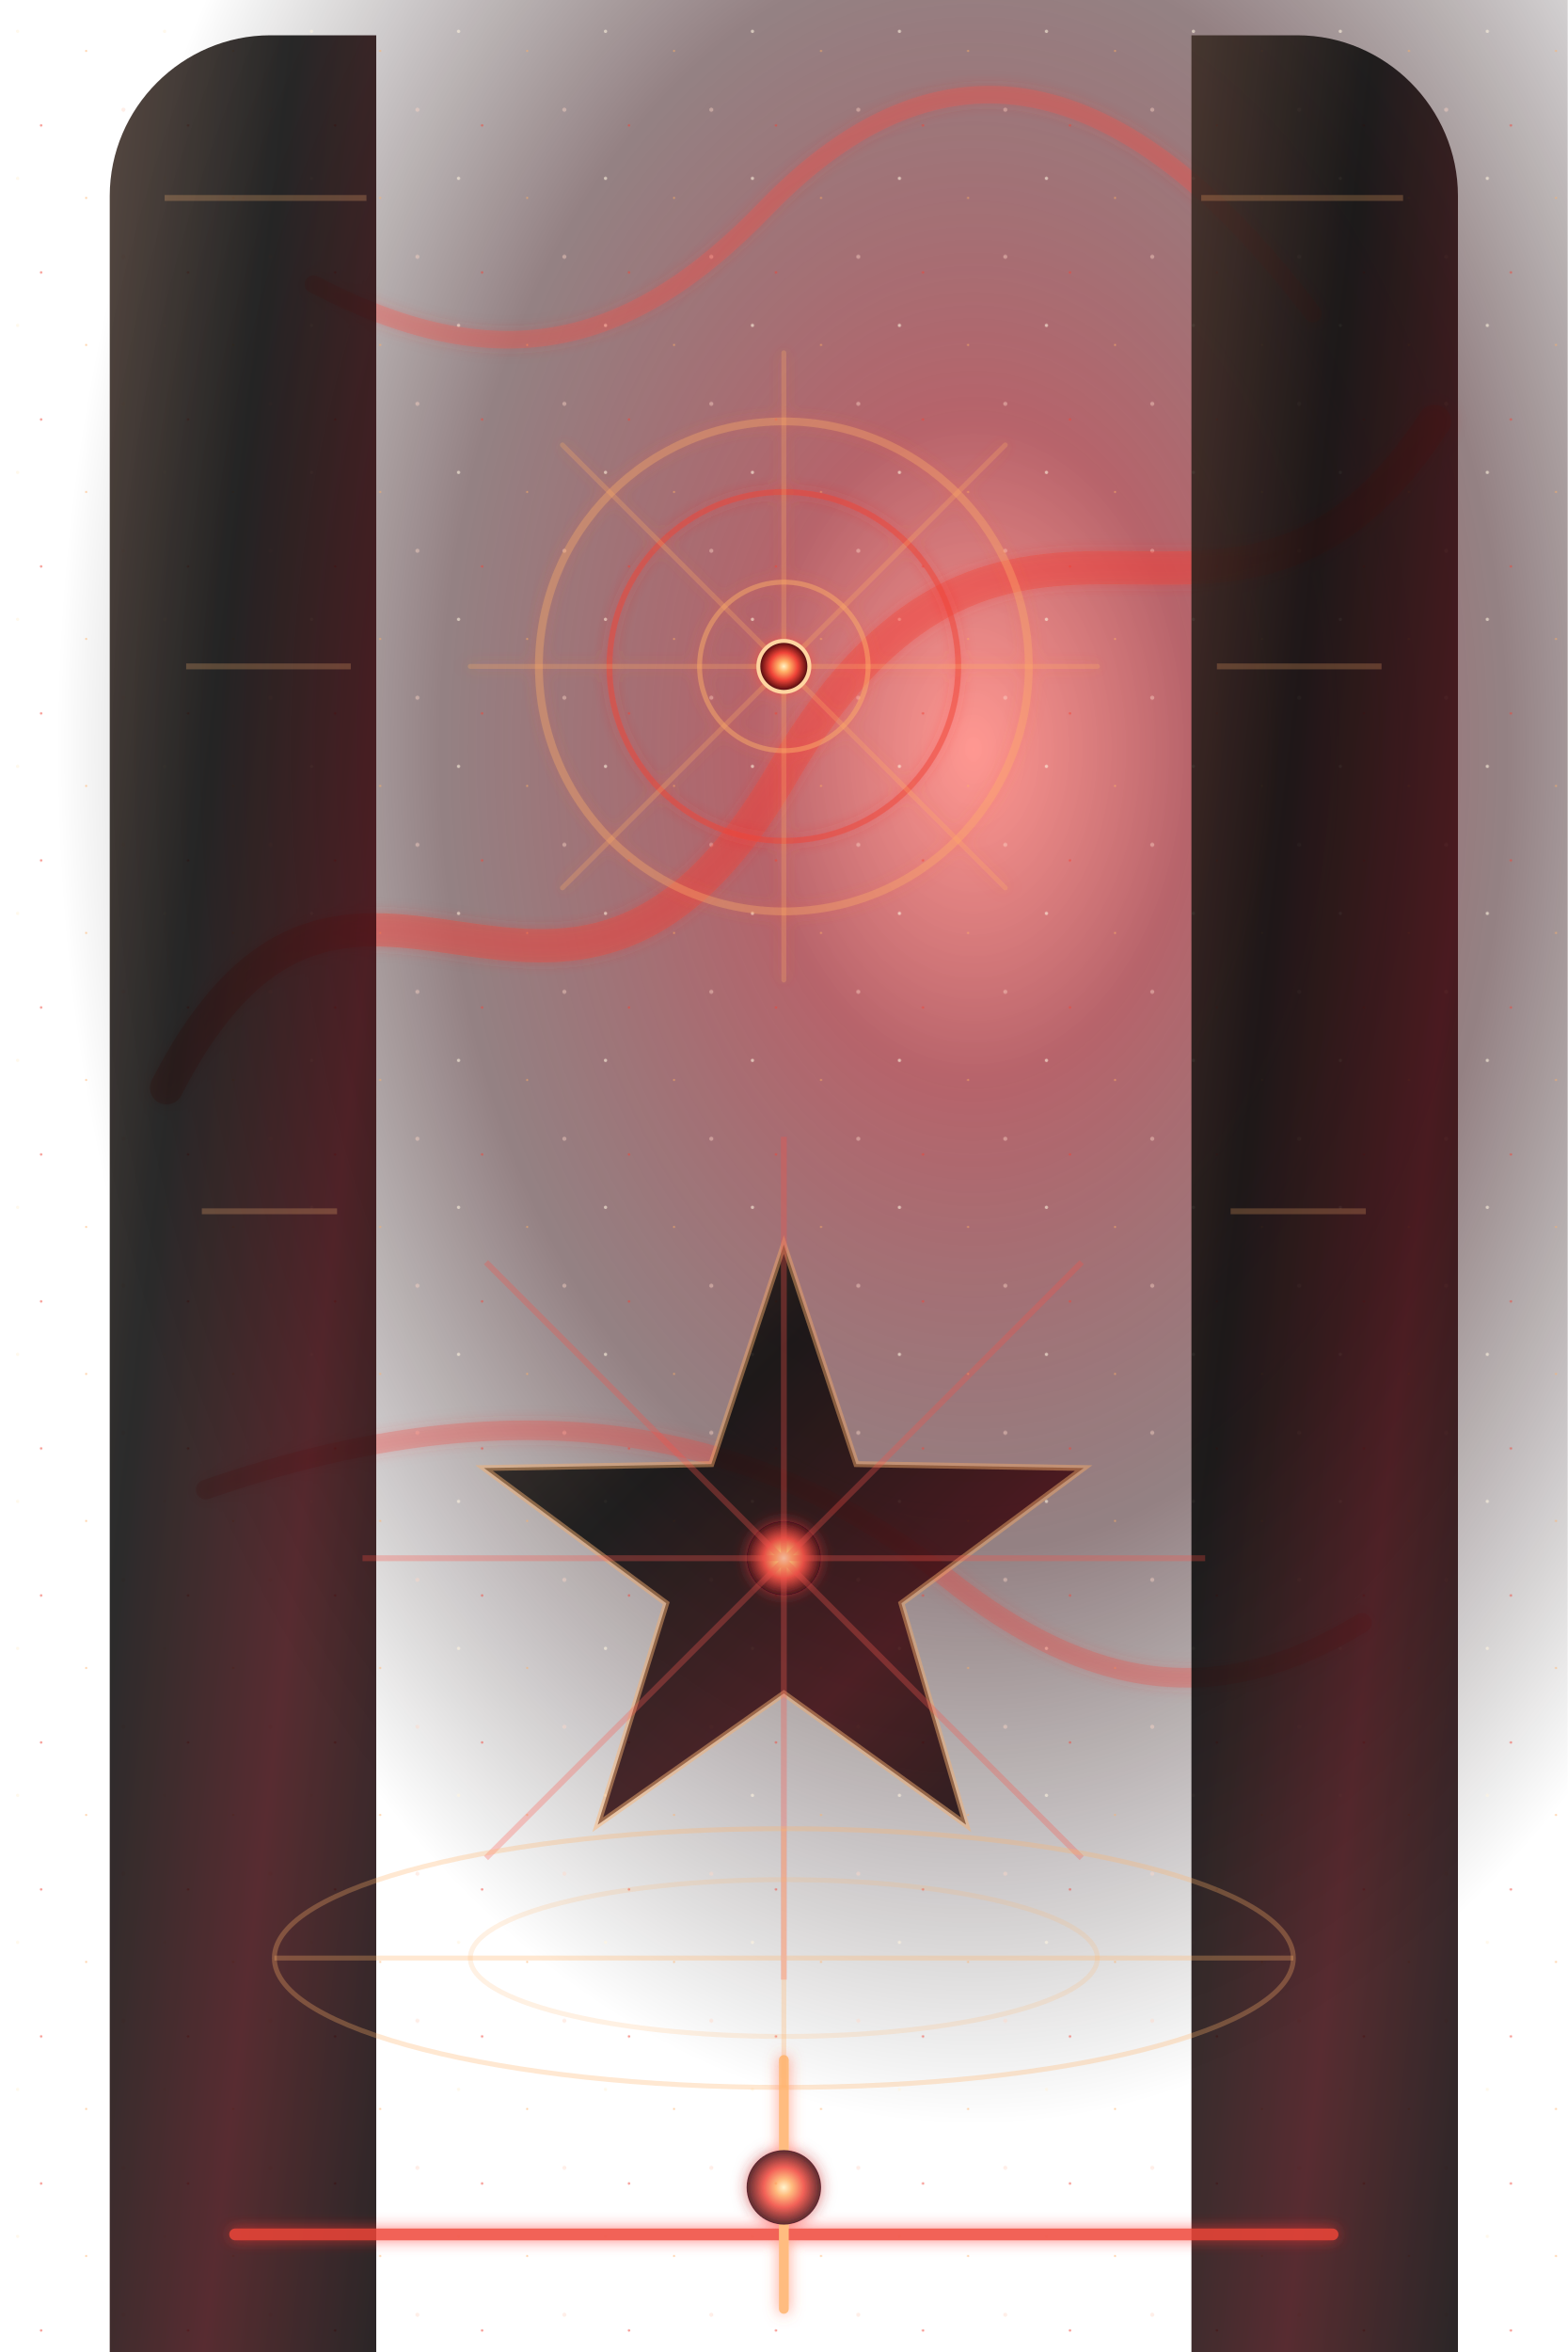
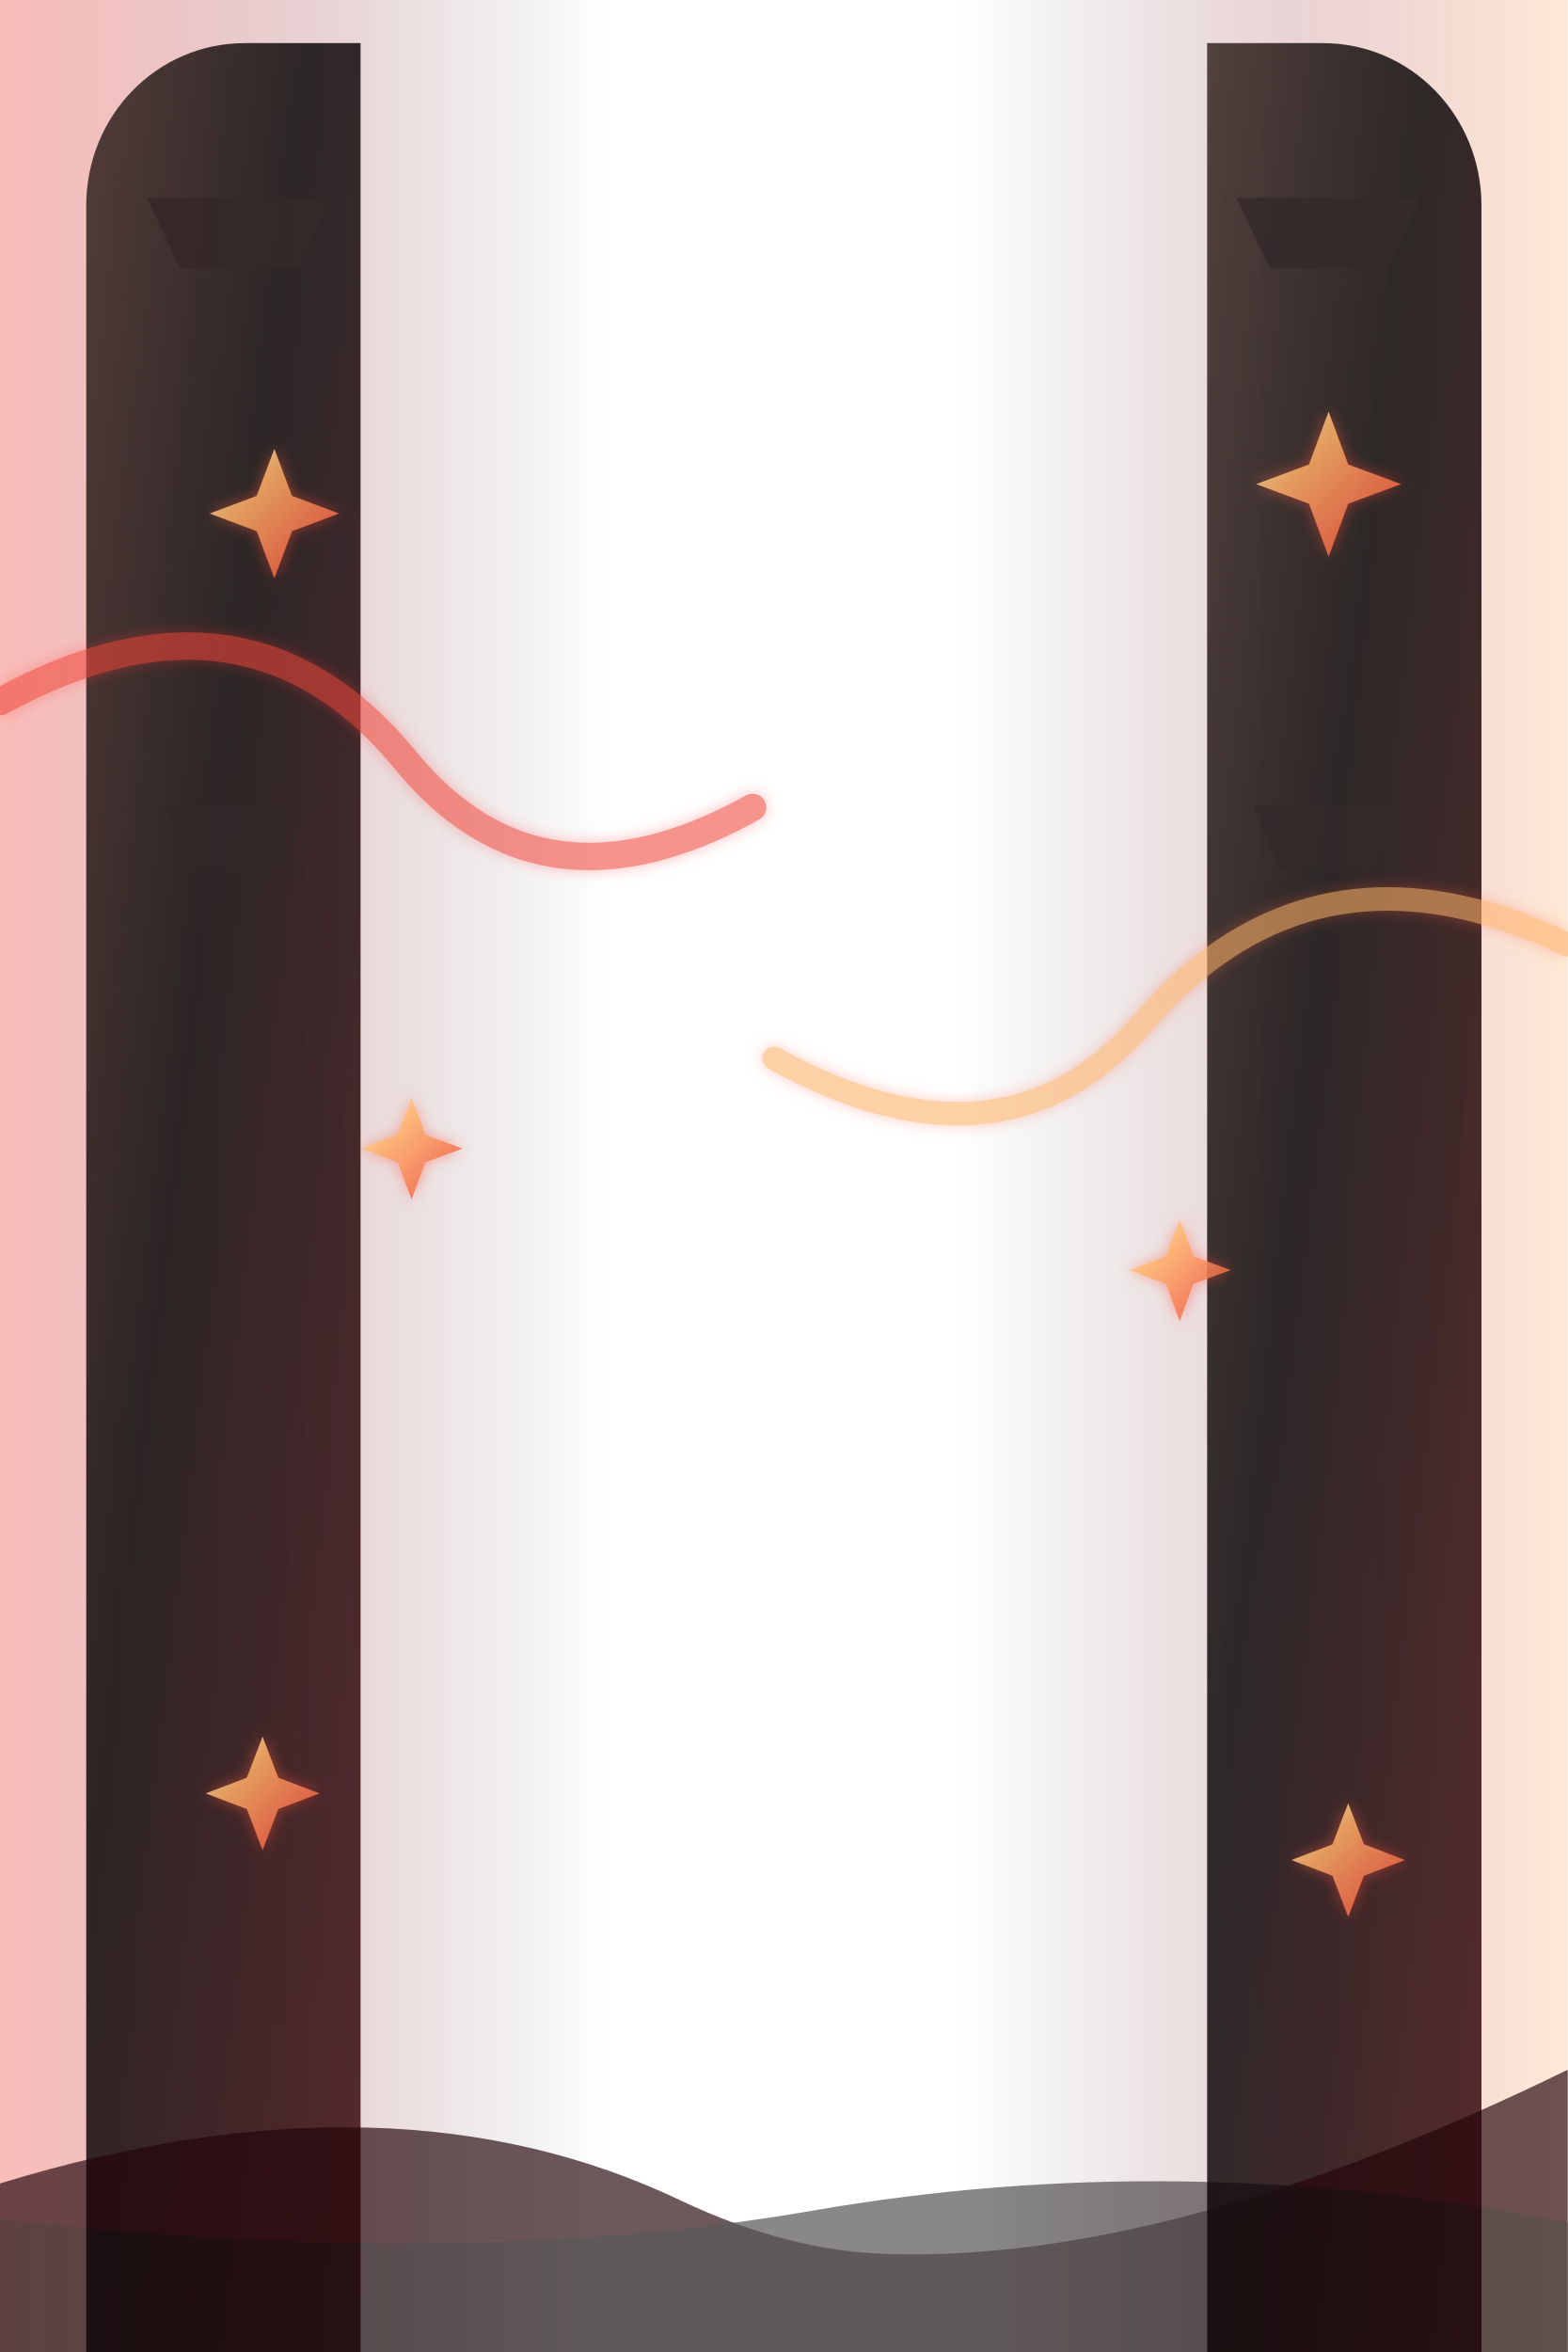
- <svg xmlns="http://www.w3.org/2000/svg" viewBox="0 0 1600 2400" role="img" aria-label="Crimson starforge scene with red nebula, stars, gothic frame, portal rings, and star compass">
+ <svg xmlns="http://www.w3.org/2000/svg" viewBox="0 0 1600 2400" role="img" aria-label="Quiet crimson starforge scene with space and star elements held to the page edges">
  <defs>
-     <radialGradient id="nebula" cx="62%" cy="32%" r="58%">
-       <stop offset="0" stop-color="#ff4d42" stop-opacity="0.58" />
-       <stop offset="0.24" stop-color="#8e0c17" stop-opacity="0.64" />
-       <stop offset="0.58" stop-color="#290307" stop-opacity="0.5" />
+     <linearGradient id="nebulaLeft" x1="0" x2="1" y1="0" y2="0">
+       <stop offset="0" stop-color="#f04438" stop-opacity="0.48" />
+       <stop offset="0.5" stop-color="#8e0c17" stop-opacity="0.26" />
      <stop offset="1" stop-color="#000" stop-opacity="0" />
-     </radialGradient>
-     <radialGradient id="starCore" cx="50%" cy="50%" r="50%">
+     </linearGradient>
+     <linearGradient id="nebulaRight" x1="1" x2="0" y1="0" y2="0">
+       <stop offset="0" stop-color="#ffb067" stop-opacity="0.38" />
+       <stop offset="0.48" stop-color="#8e0c17" stop-opacity="0.25" />
+       <stop offset="1" stop-color="#000" stop-opacity="0" />
+     </linearGradient>
+     <linearGradient id="redMetal" x1="0" x2="1" y1="0" y2="1">
+       <stop offset="0" stop-color="#35241f" />
+       <stop offset="0.4" stop-color="#090707" />
+       <stop offset="1" stop-color="#3a080d" />
+     </linearGradient>
+     <linearGradient id="starFire" x1="0" x2="1" y1="0" y2="1">
      <stop offset="0" stop-color="#fff2c5" />
-       <stop offset="0.22" stop-color="#ffb067" />
-       <stop offset="0.54" stop-color="#f04438" />
-       <stop offset="1" stop-color="#3a0208" />
-     </radialGradient>
-     <linearGradient id="redMetal" x1="0" x2="1" y1="0" y2="1">
-       <stop offset="0" stop-color="#3a2a22" />
-       <stop offset="0.34" stop-color="#090909" />
-       <stop offset="0.68" stop-color="#3d0b10" />
-       <stop offset="1" stop-color="#0a0405" />
+       <stop offset="0.34" stop-color="#ffb067" />
+       <stop offset="1" stop-color="#f04438" />
    </linearGradient>
-     <filter id="redGlow" x="-35%" y="-35%" width="170%" height="170%">
+     <filter id="redGlow" x="-25%" y="-25%" width="150%" height="150%">
      <feGaussianBlur stdDeviation="7" result="blur" />
-       <feColorMatrix in="blur" type="matrix" values="1.65 0 0 0 0.3 0 0.22 0 0 0.02 0 0 0.2 0 0.02 0 0 0 0.74 0" result="glow" />
+       <feColorMatrix in="blur" type="matrix" values="1.45 0 0 0 0.28 0 0.22 0 0 0.02 0 0 0.18 0 0.02 0 0 0 0.58 0" result="glow" />
      <feMerge>
        <feMergeNode in="glow" />
        <feMergeNode in="SourceGraphic" />
      </feMerge>
    </filter>
-     <pattern id="stars" width="150" height="150" patternUnits="userSpaceOnUse">
-       <circle cx="18" cy="32" r="1.7" fill="#fff4df" opacity="0.66" />
-       <circle cx="88" cy="52" r="1.1" fill="#ffb067" opacity="0.58" />
-       <circle cx="126" cy="112" r="2.1" fill="#ffd8c8" opacity="0.48" />
-       <circle cx="42" cy="128" r="1.3" fill="#f04438" opacity="0.56" />
-     </pattern>
  </defs>
  <rect width="1600" height="2400" fill="transparent" />
-   <rect width="1600" height="2400" fill="url(#nebula)" />
-   <rect width="1600" height="2400" fill="url(#stars)" opacity="0.88" />
-   <g filter="url(#redGlow)" opacity="0.72" fill="none" stroke-linecap="round">
-     <path d="M170 1110C360 740 570 1180 798 790c236-404 456-38 666-360" stroke="#f04438" stroke-width="34" opacity="0.52" />
-     <path d="M320 290c184 96 320 70 462-78 178-184 364-148 558 108" stroke="#ff4d42" stroke-width="18" opacity="0.38" />
-     <path d="M210 1520c300-104 552-74 756 90 148 118 280 134 424 46" stroke="#f04438" stroke-width="20" opacity="0.36" />
+   <path d="M0 0h620v2400H0z" fill="url(#nebulaLeft)" opacity="0.74" />
+   <path d="M1600 0H980v2400h620z" fill="url(#nebulaRight)" opacity="0.72" />
+   <g opacity="0.84">
+     <path d="M88 2400V210c0-92 72-166 162-166h118v2356z" fill="url(#redMetal)" />
+     <path d="M1232 2400V44h118c90 0 162 74 162 166v2190z" fill="url(#redMetal)" />
+     <path d="M150 202h188l-34 72H184z" fill="#12090a" opacity="0.86" />
+     <path d="M1262 202h188l-34 72h-120z" fill="#12090a" opacity="0.86" />
+     <path d="M168 822h150l-30 66h-94z" fill="#12090a" opacity="0.72" />
+     <path d="M1280 822h150l-30 66h-94z" fill="#12090a" opacity="0.72" />
  </g>
-   <g opacity="0.86">
-     <path d="M112 2400V200c0-90 74-164 164-164h108v2364z" fill="url(#redMetal)" />
-     <path d="M1216 2400V36h108c90 0 164 74 164 164v2200z" fill="url(#redMetal)" />
-     <path d="M168 202h206M1226 202h206M190 680h168M1242 680h168M206 1236h138M1256 1236h138" stroke="#ffb067" stroke-opacity="0.26" stroke-width="6" />
+   <g filter="url(#redGlow)" opacity="0.86" fill="url(#starFire)">
+     <path d="M280 458l18 48 48 18-48 18-18 48-18-48-48-18 48-18z" />
+     <path d="M1356 420l20 54 54 20-54 20-20 54-20-54-54-20 54-20z" />
+     <path d="M420 1120l14 38 38 14-38 14-14 38-14-38-38-14 38-14z" />
+     <path d="M1204 1244l14 38 38 14-38 14-14 38-14-38-38-14 38-14z" />
+     <path d="M268 1772l16 42 42 16-42 16-16 42-16-42-42-16 42-16z" />
+     <path d="M1376 1840l16 42 42 16-42 16-16 42-16-42-42-16 42-16z" />
  </g>
-   <g filter="url(#redGlow)" fill="none" stroke-linecap="round">
-     <circle cx="800" cy="680" r="250" stroke="#ffb067" stroke-opacity="0.34" stroke-width="8" />
-     <circle cx="800" cy="680" r="178" stroke="#f04438" stroke-opacity="0.5" stroke-width="6" />
-     <circle cx="800" cy="680" r="86" stroke="#ffb067" stroke-opacity="0.46" stroke-width="5" />
-     <path d="M800 360v640M480 680h640M574 454l452 452M1026 454L574 906" stroke="#ffb067" stroke-opacity="0.26" stroke-width="5" />
-     <circle cx="800" cy="680" r="26" fill="url(#starCore)" stroke="#ffd5a1" stroke-width="4" />
+   <g filter="url(#redGlow)" opacity="0.58" fill="none" stroke-linecap="round">
+     <path d="M0 716c168-92 306-72 414 60 92 112 210 128 354 48" stroke="#f04438" stroke-width="28" />
+     <path d="M1600 964c-172-82-316-56-432 78-96 112-222 124-378 38" stroke="#ffb067" stroke-width="24" />
  </g>
-   <g opacity="0.86">
-     <path d="M800 1270l74 224 232 4-186 138 66 226-186-134-190 134 70-226-186-138 232-4z" fill="url(#redMetal)" stroke="#ffb067" stroke-opacity="0.48" stroke-width="6" />
-     <circle cx="800" cy="1590" r="38" fill="url(#starCore)" filter="url(#redGlow)" />
-     <path d="M800 1160v860M370 1590h860M496 1288l608 608M1104 1288L496 1896" stroke="#ff4d42" stroke-opacity="0.32" stroke-width="6" />
-   </g>
-   <g fill="none" stroke="#ffb067" stroke-opacity="0.3" stroke-width="5">
-     <ellipse cx="800" cy="1998" rx="520" ry="132" />
-     <ellipse cx="800" cy="1998" rx="320" ry="80" opacity="0.62" />
-     <path d="M280 1998h1040M800 1866v264" />
-   </g>
-   <g filter="url(#redGlow)" opacity="0.84">
-     <path d="M240 2280h1120" stroke="#f04438" stroke-width="12" stroke-linecap="round" />
-     <path d="M800 2102v254" stroke="#ffb067" stroke-width="10" stroke-linecap="round" />
-     <circle cx="800" cy="2232" r="38" fill="url(#starCore)" />
+   <g opacity="0.66">
+     <path d="M0 2228c268-82 500-76 696 18 72 34 142 52 210 54 192 6 424-56 694-188v288H0z" fill="#210307" />
+     <path d="M0 2264c308 36 584 34 828-8 252-44 510-40 772 12v132H0z" fill="#060303" opacity="0.72" />
  </g>
</svg>
